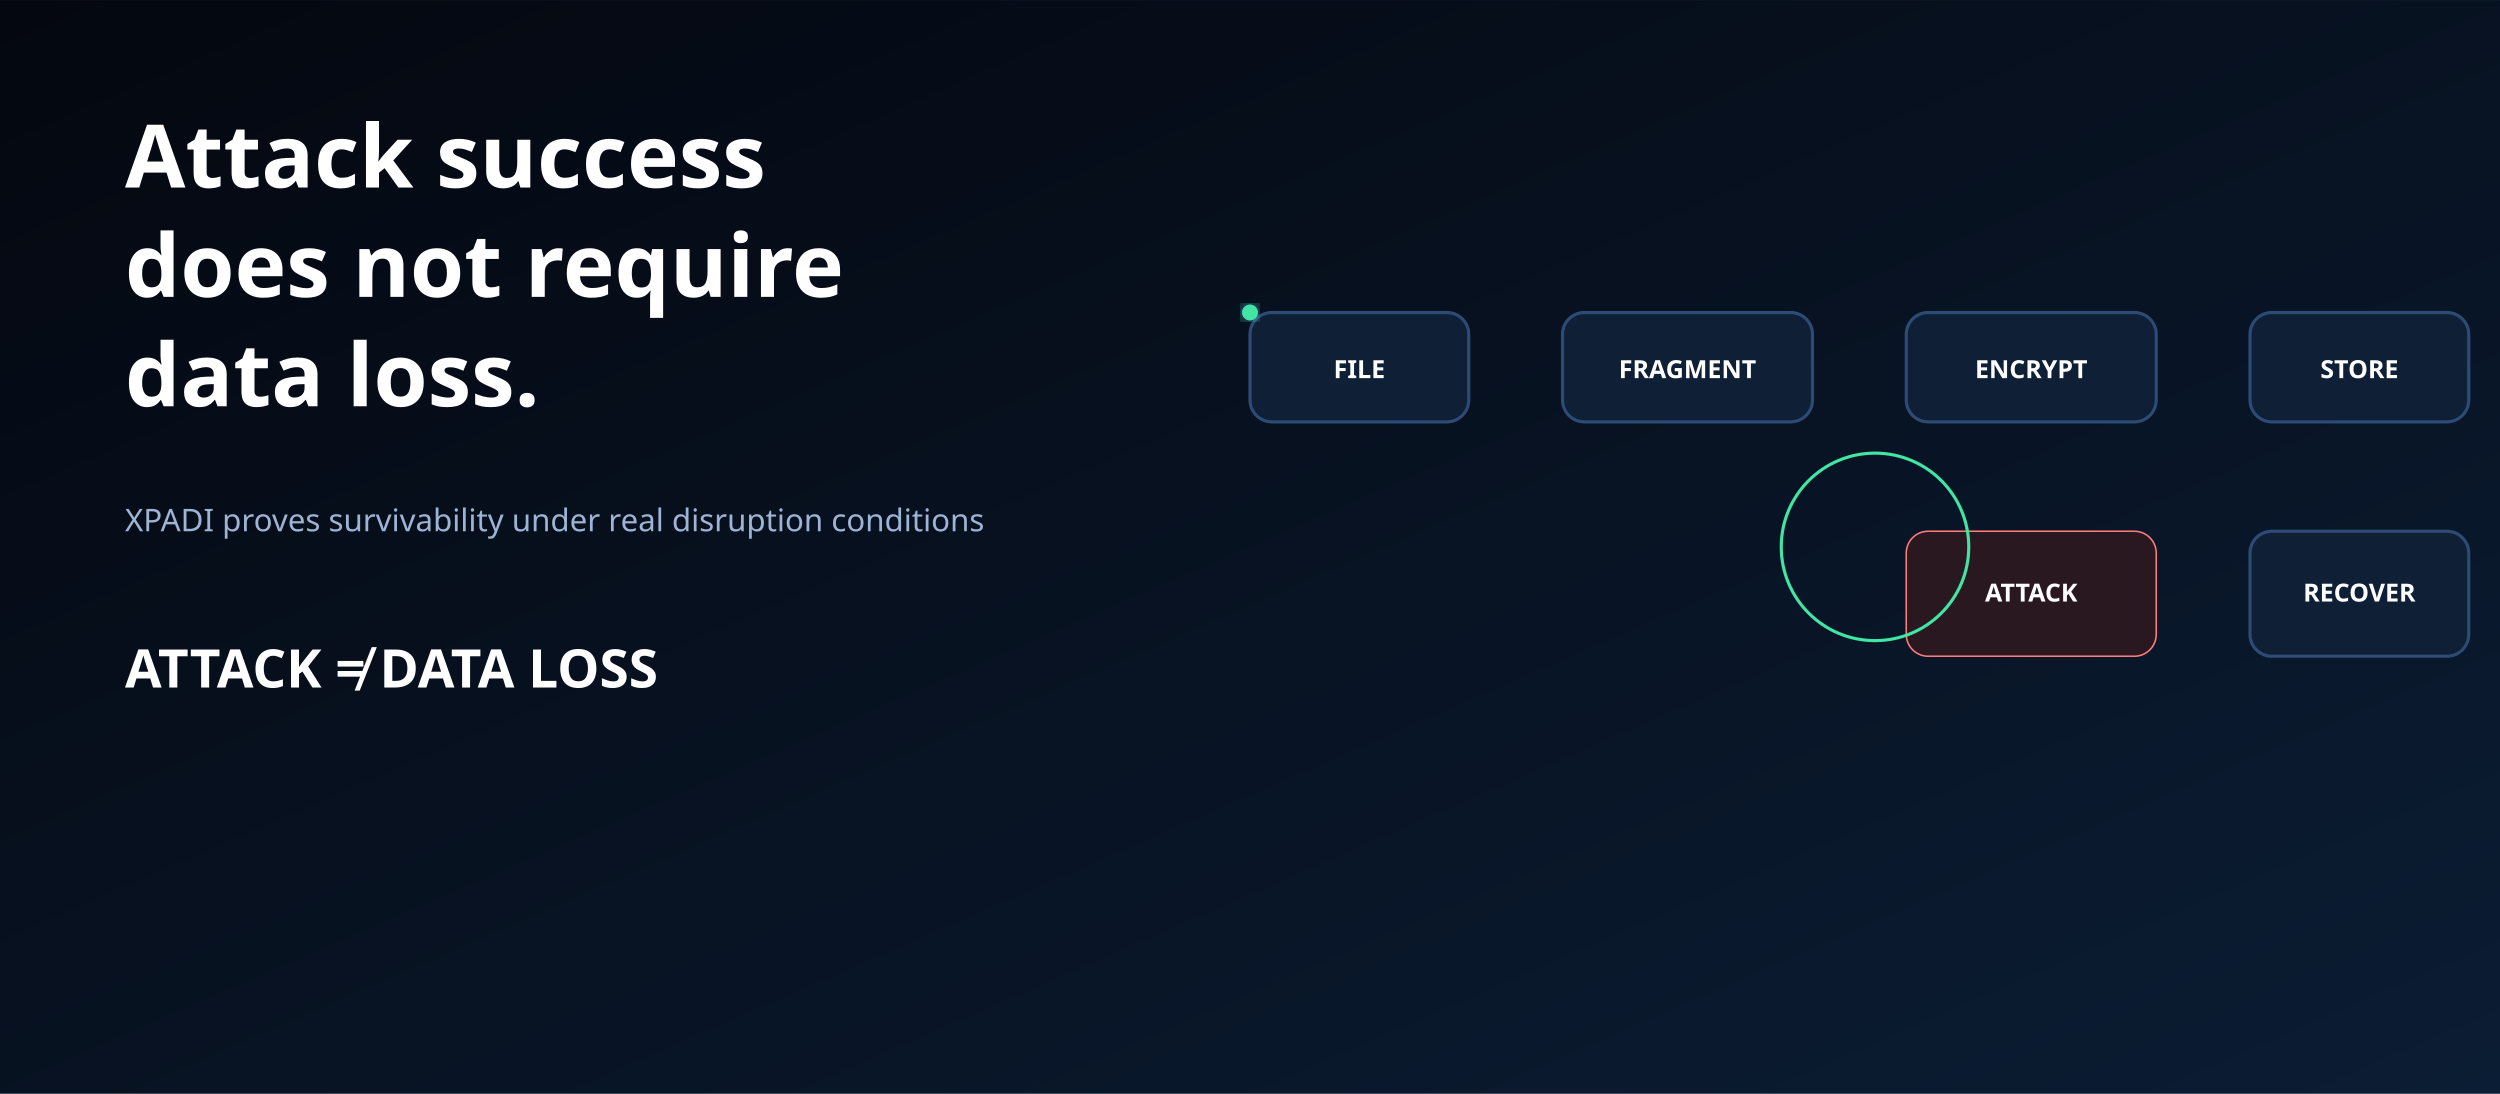
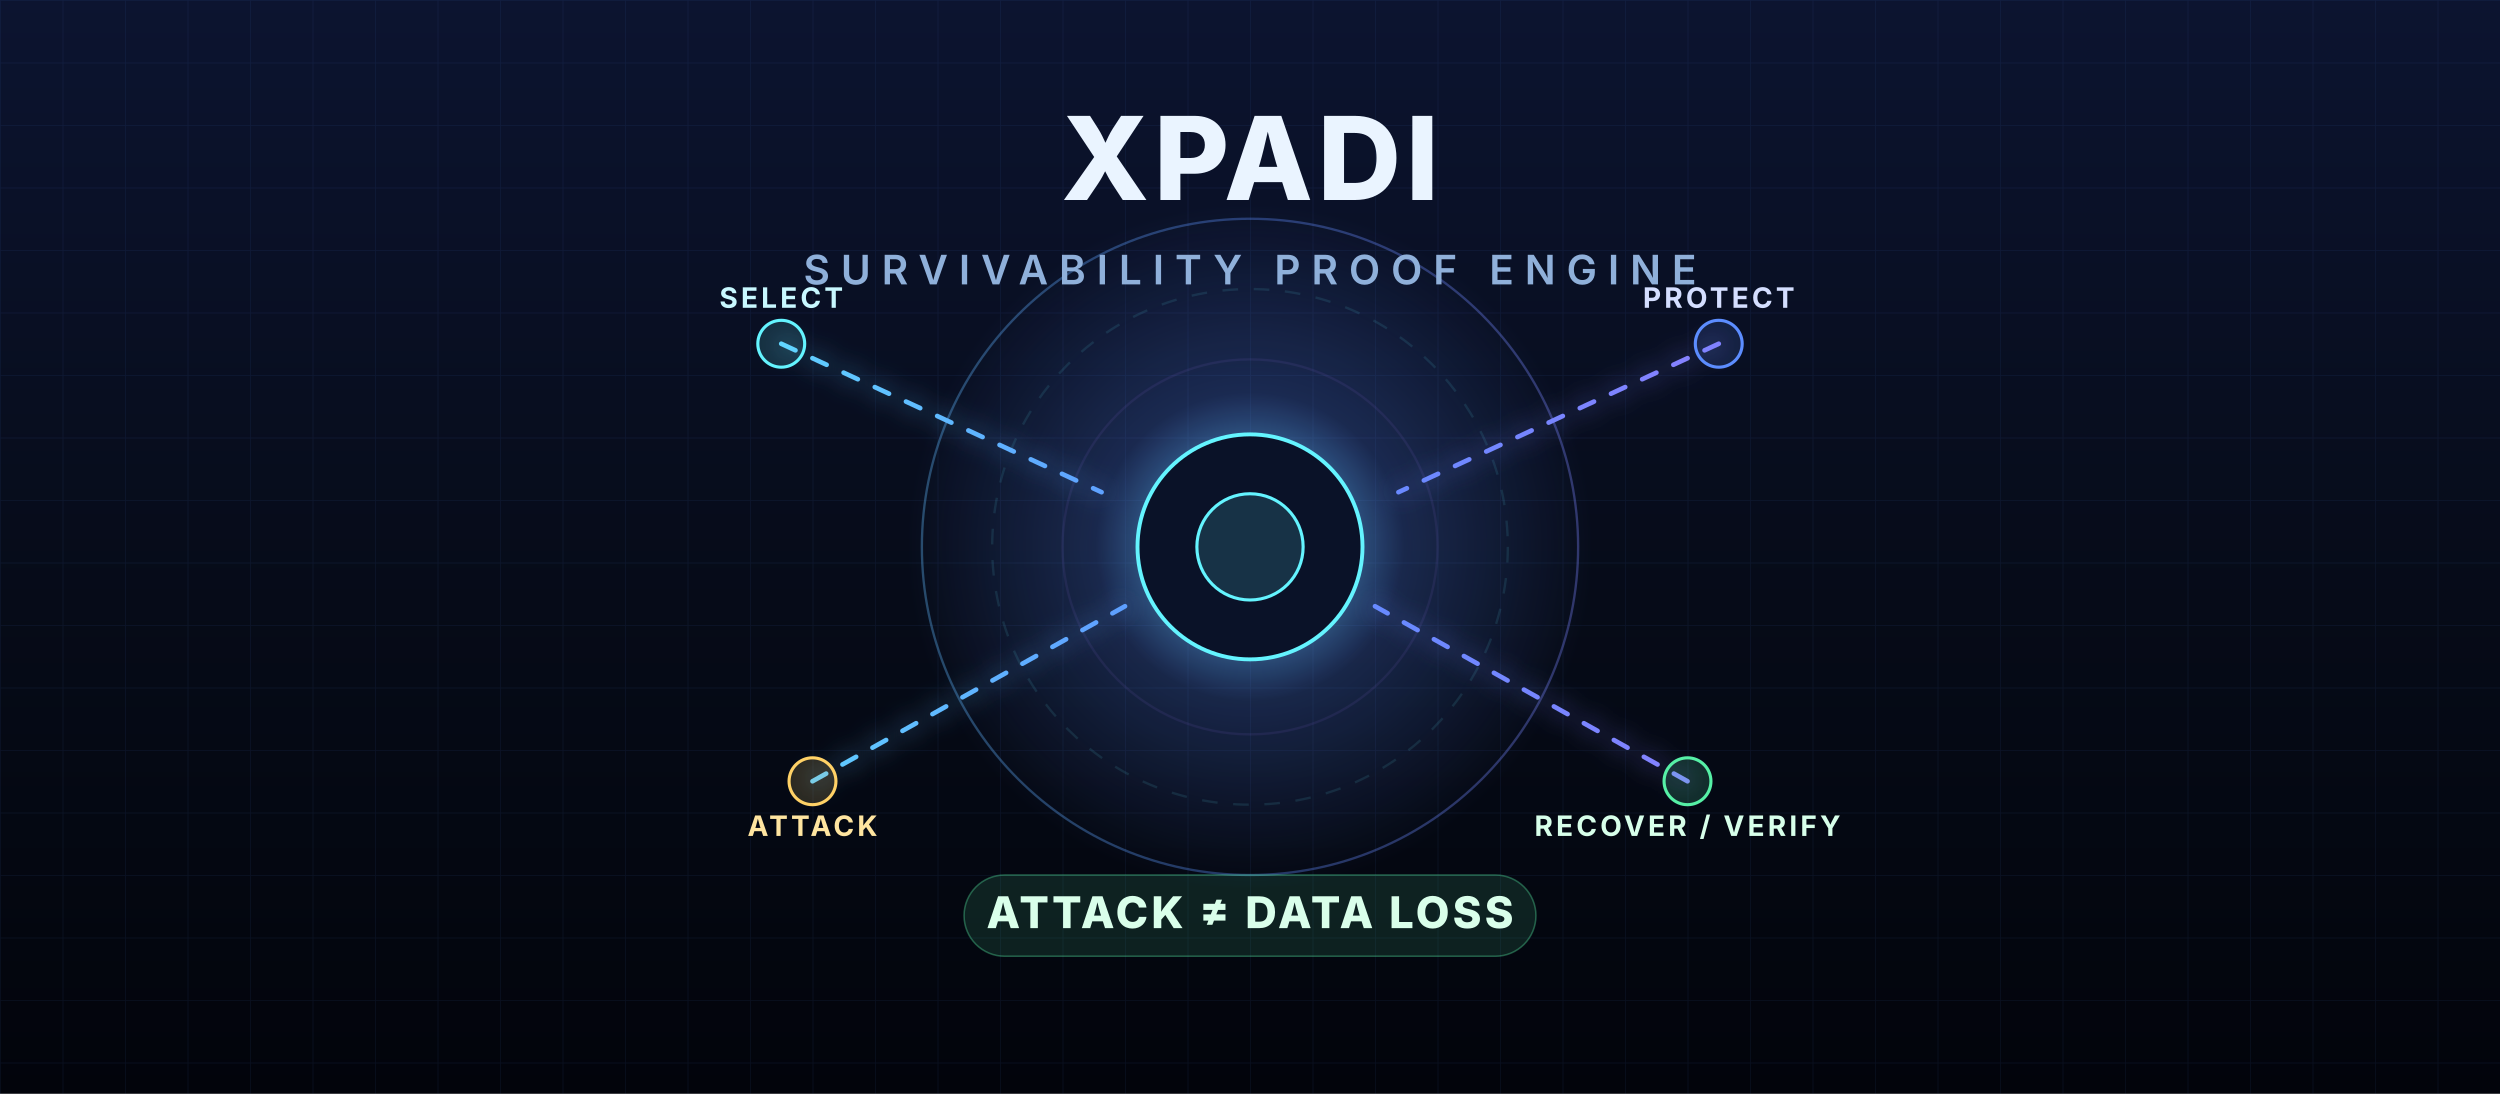
- <svg xmlns="http://www.w3.org/2000/svg" width="1600" height="700" viewBox="0 0 1600 700">
+ <svg xmlns="http://www.w3.org/2000/svg" width="1600" height="700" viewBox="0 0 1600 700" fill="none">
  <defs>
-     <linearGradient id="bg" x1="0" y1="0" x2="1" y2="1">
-       <stop offset="0%" stop-color="#04070f" />
-       <stop offset="100%" stop-color="#0b1d34" />
+     <linearGradient id="bgGrad" x1="800" y1="0" x2="800" y2="700" gradientUnits="userSpaceOnUse">
+       <stop stop-color="#0C1430" />
+       <stop offset="0.55" stop-color="#060B18" />
+       <stop offset="1" stop-color="#02040B" />
    </linearGradient>
-     <linearGradient id="flowBlue">
-       <stop offset="0%" stop-color="#6fb0ff" />
-       <stop offset="100%" stop-color="#4f8dff" />
+     <radialGradient id="coreGlow" cx="0" cy="0" r="1" gradientUnits="userSpaceOnUse" gradientTransform="translate(800 350) rotate(90) scale(220)">
+       <stop stop-color="#64F4FF" stop-opacity="0.95" />
+       <stop offset="0.45" stop-color="#5C8DFF" stop-opacity="0.22" />
+       <stop offset="1" stop-color="#5C8DFF" stop-opacity="0" />
+     </radialGradient>
+     <linearGradient id="lineGrad" x1="340" y1="350" x2="1260" y2="350" gradientUnits="userSpaceOnUse">
+       <stop stop-color="#64F4FF" />
+       <stop offset="0.5" stop-color="#5C8DFF" />
+       <stop offset="1" stop-color="#9F7BFF" />
    </linearGradient>
-     <linearGradient id="flowGreen">
-       <stop offset="0%" stop-color="#42e6a4" />
-       <stop offset="100%" stop-color="#00c47a" />
-     </linearGradient>
-     <filter id="glow">
-       <feGaussianBlur stdDeviation="6" result="blur" />
+     <filter id="softGlow" x="-50%" y="-50%" width="200%" height="200%">
+       <feGaussianBlur stdDeviation="8" result="b" />
      <feMerge>
-         <feMergeNode in="blur" />
+         <feMergeNode in="b" />
        <feMergeNode in="SourceGraphic" />
      </feMerge>
    </filter>
-     <style>
-     .title { font:700 56px Segoe UI; fill:white; }
-     .sub { font:400 20px Segoe UI; fill:#9fb4d4; }
-     .node { fill:#0f2036; stroke:#2c4c75; stroke-width:2; }
-     .text { font:600 16px Segoe UI; fill:white; }
-     .statement { font:800 34px Segoe UI; fill:white; }
-   </style>
+     <pattern id="grid" width="40" height="40" patternUnits="userSpaceOnUse">
+       <path d="M 40 0 L 0 0 0 40" stroke="#5C8DFF" stroke-opacity="0.08" stroke-width="1" />
+     </pattern>
  </defs>
-   <rect width="1600" height="700" fill="url(#bg)" />
-   <g opacity="0.15">
-     <path d="M0 0 L1600 0" stroke="#1a3a5a">
-       <animate attributeName="stroke-dashoffset" values="0;100" dur="6s" repeatCount="indefinite" />
+   <rect width="1600" height="700" fill="url(#bgGrad)" />
+   <rect width="1600" height="700" fill="url(#grid)" />
+   <circle cx="800" cy="350" r="260" fill="url(#coreGlow)">
+     <animate attributeName="r" values="248;270;248" dur="4s" repeatCount="indefinite" />
+   </circle>
+   <g opacity="0.35">
+     <circle cx="800" cy="350" r="210" stroke="url(#lineGrad)" stroke-width="1.5" fill="none">
+       <animateTransform attributeName="transform" type="rotate" from="0 800 350" to="360 800 350" dur="22s" repeatCount="indefinite" />
+     </circle>
+     <circle cx="800" cy="350" r="165" stroke="#64F4FF" stroke-opacity="0.3" stroke-width="1.5" fill="none" stroke-dasharray="10 10">
+       <animateTransform attributeName="transform" type="rotate" from="360 800 350" to="0 800 350" dur="14s" repeatCount="indefinite" />
+     </circle>
+     <circle cx="800" cy="350" r="120" stroke="#9F7BFF" stroke-opacity="0.25" stroke-width="1.5" fill="none">
+       <animateTransform attributeName="transform" type="rotate" from="0 800 350" to="360 800 350" dur="10s" repeatCount="indefinite" />
+     </circle>
+   </g>
+   <g filter="url(#softGlow)">
+     <path d="M500 220L705 315" stroke="url(#lineGrad)" stroke-width="3" stroke-linecap="round" stroke-dasharray="10 12">
+       <animate attributeName="stroke-dashoffset" values="80;0" dur="1.8s" repeatCount="indefinite" />
+     </path>
+     <path d="M1100 220L895 315" stroke="url(#lineGrad)" stroke-width="3" stroke-linecap="round" stroke-dasharray="10 12">
+       <animate attributeName="stroke-dashoffset" values="80;0" dur="1.8s" repeatCount="indefinite" />
+     </path>
+     <path d="M520 500L720 388" stroke="url(#lineGrad)" stroke-width="3" stroke-linecap="round" stroke-dasharray="10 12">
+       <animate attributeName="stroke-dashoffset" values="80;0" dur="1.8s" repeatCount="indefinite" />
+     </path>
+     <path d="M1080 500L880 388" stroke="url(#lineGrad)" stroke-width="3" stroke-linecap="round" stroke-dasharray="10 12">
+       <animate attributeName="stroke-dashoffset" values="80;0" dur="1.8s" repeatCount="indefinite" />
    </path>
  </g>
-   <g transform="translate(80,120)">
-     <text class="title">Attack success</text>
-     <text y="70" class="title">does not require</text>
-     <text y="140" class="title">data loss.</text>
-     <text y="220" class="sub">
-     XPADI proves survivability under real disruption conditions
-   </text>
-     <text y="320" class="statement">
-     ATTACK ≠ DATA LOSS
-   </text>
+   <g>
+     <circle cx="800" cy="350" r="72" fill="#0A1228" stroke="#64F4FF" stroke-width="2.5" />
+     <circle cx="800" cy="350" r="34" fill="#64F4FF" fill-opacity="0.14" stroke="#64F4FF" stroke-width="2">
+       <animate attributeName="r" values="30;38;30" dur="2.2s" repeatCount="indefinite" />
+     </circle>
  </g>
-   <g transform="translate(800,200)">
-     <rect x="0" y="0" width="140" height="70" rx="14" class="node" />
-     <text x="70" y="42" text-anchor="middle" class="text">FILE</text>
-     <rect x="200" y="0" width="160" height="70" rx="14" class="node" />
-     <text x="280" y="42" text-anchor="middle" class="text">FRAGMENT</text>
-     <rect x="420" y="0" width="160" height="70" rx="14" class="node" />
-     <text x="500" y="42" text-anchor="middle" class="text">ENCRYPT</text>
-     <rect x="640" y="0" width="140" height="70" rx="14" class="node" />
-     <text x="710" y="42" text-anchor="middle" class="text">STORE</text>
-     <rect x="420" y="140" width="160" height="80" rx="14" fill="#2a1820" stroke="#ff7d7d" />
-     <text x="500" y="185" text-anchor="middle" class="text">ATTACK</text>
-     <rect x="640" y="140" width="140" height="80" rx="14" class="node" />
-     <text x="710" y="185" text-anchor="middle" class="text">RECOVER</text>
-     <circle r="5" fill="#6fb0ff" filter="url(#glow)">
-       <animateMotion dur="4s" repeatCount="indefinite">
-         <mpath href="#path1" />
-       </animateMotion>
-     </circle>
-     <path id="path1" d="M140 35 L200 35 L360 35 L420 35 L580 35 L640 35" fill="none" />
-     <circle r="5" fill="#42e6a4" filter="url(#glow)">
-       <animateMotion dur="4s" begin="2s" repeatCount="indefinite">
-         <mpath href="#path2" />
-       </animateMotion>
-     </circle>
-     <path id="path2" d="M500 80 L500 140 L640 180" fill="none" />
+   <g font-family="Inter, Arial, sans-serif" text-anchor="middle">
+     <text x="800" y="128" fill="#EAF4FF" font-size="74" font-weight="800" letter-spacing="3">XPADI</text>
+     <text x="800" y="182" fill="#8FB0DA" font-size="26" font-weight="600" letter-spacing="7">SURVIVABILITY PROOF ENGINE</text>
+     <g>
+       <rect x="617" y="560" width="366" height="52" rx="26" fill="#56F0A6" fill-opacity="0.12" stroke="#56F0A6" stroke-opacity="0.35" />
+       <text x="800" y="594" fill="#D9FFEA" font-size="28" font-weight="800" letter-spacing="2">ATTACK ≠ DATA LOSS</text>
+     </g>
  </g>
-   <circle cx="1200" cy="350" r="60" stroke="#42e6a4" stroke-width="2" fill="none">
-     <animate attributeName="r" values="50;80;50" dur="3s" repeatCount="indefinite" />
-     <animate attributeName="opacity" values="1;0.2;1" dur="3s" repeatCount="indefinite" />
-   </circle>
+   <g font-family="Inter, Arial, sans-serif" font-size="18" font-weight="700" letter-spacing="2">
+     <g>
+       <circle cx="500" cy="220" r="15" fill="#64F4FF" fill-opacity="0.14" stroke="#64F4FF" stroke-width="2" />
+       <text x="500" y="197" fill="#C8F8FF" text-anchor="middle">SELECT</text>
+     </g>
+     <g>
+       <circle cx="1100" cy="220" r="15" fill="#5C8DFF" fill-opacity="0.14" stroke="#5C8DFF" stroke-width="2" />
+       <text x="1100" y="197" fill="#D4DEFF" text-anchor="middle">PROTECT</text>
+     </g>
+     <g>
+       <circle cx="520" cy="500" r="15" fill="#FFD166" fill-opacity="0.16" stroke="#FFD166" stroke-width="2" />
+       <text x="520" y="535" fill="#FFE5A0" text-anchor="middle">ATTACK</text>
+     </g>
+     <g>
+       <circle cx="1080" cy="500" r="15" fill="#56F0A6" fill-opacity="0.16" stroke="#56F0A6" stroke-width="2" />
+       <text x="1080" y="535" fill="#D7FFEA" text-anchor="middle">RECOVER / VERIFY</text>
+     </g>
+   </g>
</svg>
